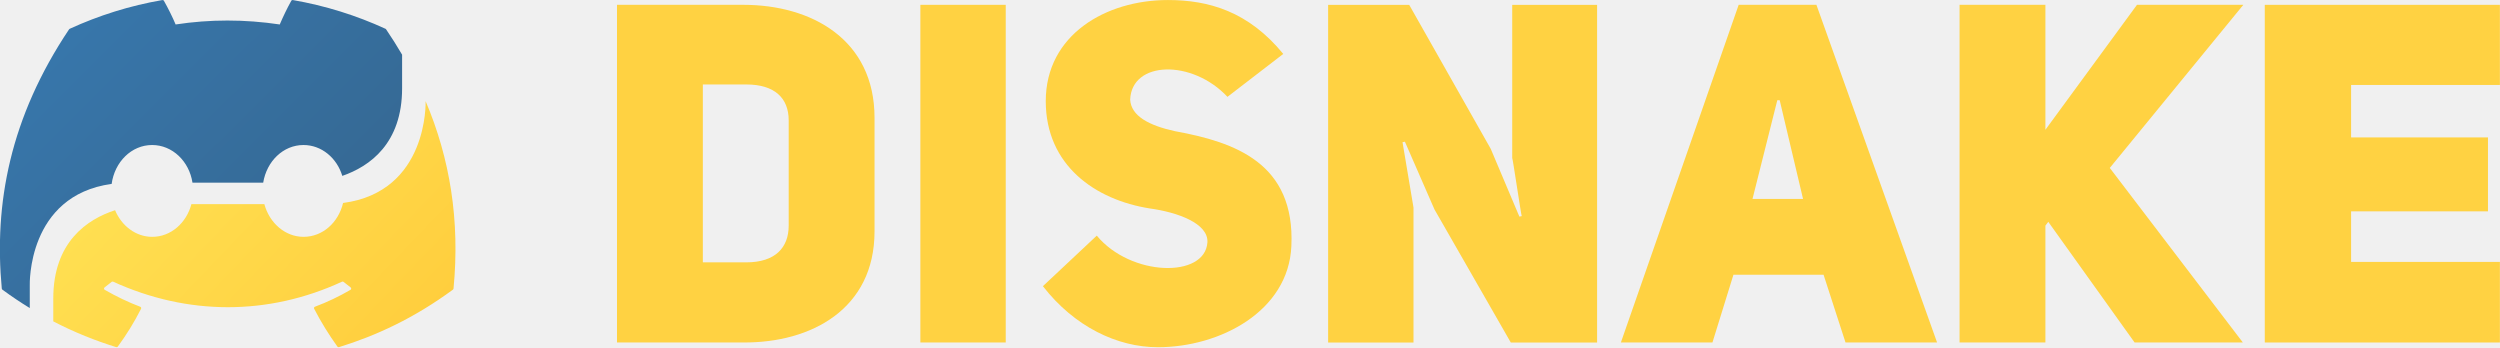
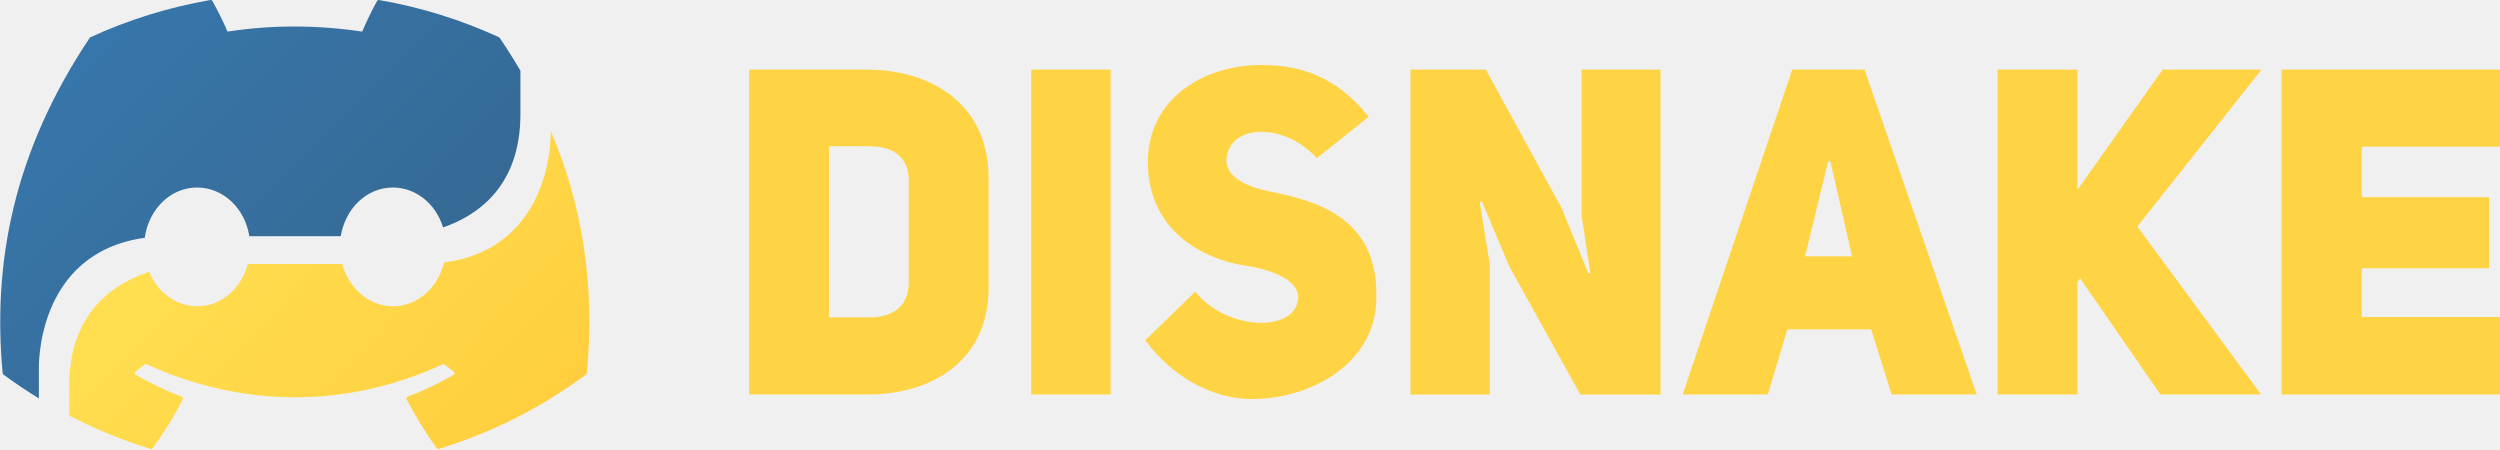
- <svg xmlns="http://www.w3.org/2000/svg" width="667.86mm" height="92.751mm" version="1.1" viewBox="0 0 667.865 92.751">
+ <svg xmlns="http://www.w3.org/2000/svg" width="516.38mm" height="92.749mm" version="1.1" viewBox="0 0 516.375 92.748">
  <defs>
-     <linearGradient id="b" x1="89.137" x2="147.78" y1="111.92" y2="168.1" gradientTransform="matrix(1.7498 0 0 1.7498 1369.9 510.5)" gradientUnits="userSpaceOnUse">
+     <linearGradient id="c" x1="89.137" x2="147.78" y1="111.92" y2="168.1" gradientTransform="matrix(4.6368,0,0,4.6368,814.05,-456)" gradientUnits="userSpaceOnUse">
      <stop stop-color="#ffe052" offset="0" />
      <stop stop-color="#ffc331" offset="1" />
    </linearGradient>
-     <linearGradient id="a" x1="55.549" x2="110.15" y1="77.07" y2="131.85" gradientTransform="matrix(1.7498 0 0 1.7498 1369.9 510.5)" gradientUnits="userSpaceOnUse">
+     <linearGradient id="d" x1="55.549" x2="110.15" y1="77.07" y2="131.85" gradientTransform="matrix(4.6368,0,0,4.6368,814.05,-456)" gradientUnits="userSpaceOnUse">
      <stop stop-color="#387eb8" offset="0" />
      <stop stop-color="#366994" offset="1" />
    </linearGradient>
  </defs>
-   <g transform="translate(-1484.3 -634.71)">
-     <g transform="translate(0 -38.291)">
-       <path d="m1562.4 673.01c-0.115 0.015-0.219 0.082-0.28 0.191-1.07 1.902-2.255 4.384-3.085 6.335-9.353-1.4-18.658-1.4-27.819 0-0.83-1.994-2.057-4.433-3.132-6.335-0.082-0.14-0.24-0.212-0.398-0.188-8.691 1.497-17.008 4.119-24.769 7.682-0.067 0.029-0.125 0.077-0.163 0.14-15.776 23.568-20.097 46.557-17.977 69.26 0.01 0.111 0.072 0.218 0.159 0.285 2.457 1.804 4.896 3.436 7.318 4.924v-6.118s-0.767-23.938 21.875-27.059c0.8-5.872 5.293-10.386 10.809-10.386 5.448 0 9.911 4.374 10.78 10.05h18.898c0.923-5.707 5.346-10.05 10.756-10.05 4.855 0 8.928 3.474 10.373 8.247 7.336-2.538 15.976-8.652 15.976-23.405v-8.974c-1.341-2.288-2.763-4.546-4.276-6.771-0.034-0.068-0.091-0.115-0.158-0.144-7.756-3.559-16.072-6.181-24.768-7.682-0.04-7e-3 -0.08-8e-3 -0.118-3e-3z" color="#000000" fill="url(#a)" />
-       <path d="m1598 700.02v0.12s0.774 24.066-22.051 27.086c-1.242 5.203-5.431 9.044-10.558 9.044-4.907 0-9.105-3.689-10.468-8.734h-19.489c-1.342 5.045-5.491 8.734-10.477 8.734-4.365 0-8.168-2.919-9.915-7.114-7.442 2.425-16.509 8.476-16.509 23.588v6.11c5.677 2.952 11.272 5.163 16.807 6.884 0.158 0.048 0.326-0.01 0.427-0.14 2.341-3.196 4.427-6.567 6.216-10.111 0.106-0.208 0-0.454-0.211-0.536-3.309-1.255-6.46-2.787-9.492-4.525-0.24-0.14-0.259-0.483-0.038-0.647 0.638-0.478 1.276-0.975 1.885-1.477 0.11-0.092 0.264-0.111 0.394-0.053 19.915 9.092 41.475 9.092 61.154 0 0.13-0.063 0.283-0.044 0.398 0.048 0.609 0.502 1.247 1.004 1.89 1.482 0.221 0.164 0.206 0.507-0.034 0.647-3.031 1.772-6.183 3.269-9.497 4.52-0.216 0.082-0.311 0.333-0.206 0.541 1.827 3.539 3.914 6.909 6.211 10.106 0.096 0.135 0.268 0.194 0.427 0.145 9.943-3.076 20.025-7.716 30.433-15.36 0.091-0.068 0.148-0.169 0.158-0.28 1.766-18.266-0.988-34.862-7.455-50.078z" color="#000000" fill="url(#b)" />
-     </g>
-     <g transform="matrix(2.3474 0 0 2.3474 797.75 -571.6)" fill="#ffd242" stroke-width="1.357">
-       <path d="m362.69 514.44v38.427h14.383c7.707 0.054 14.926-3.799 14.926-12.646v-12.918c0-8.955-7.219-12.863-14.926-12.863zm9.77 29.309v-20.245h4.939c3.256 0 4.83 1.574 4.83 4.071v11.995c0 2.497-1.52 4.179-4.83 4.179z" style="white-space:pre" />
-       <path d="m406.93 514.44h-9.715v38.427h9.715z" style="white-space:pre" />
-       <path d="m411.16 546.46c3.582 4.613 8.467 6.947 13.08 6.947 7.056 0 14.871-4.071 15.197-11.506 0.434-9.444-6.404-11.832-13.243-13.08-2.985-0.651-4.993-1.737-5.102-3.582 0.163-4.451 7.056-4.613 11.072-0.326l6.35-4.885c-3.962-4.83-8.467-6.133-13.135-6.133-7.056 0-13.894 3.962-13.894 11.506 0 7.327 5.645 11.235 11.832 12.212 3.148 0.434 6.676 1.683 6.567 3.854-0.271 4.125-8.738 3.908-12.592-0.76z" style="white-space:pre" />
-       <path d="m443.62 552.87h9.715v-15.36l-1.248-7.436 0.271-0.054 3.365 7.707 8.684 15.143h9.824v-38.427h-9.661v17.422c0.054 0 1.031 6.622 1.085 6.622l-0.271 0.054-3.256-7.707-9.281-16.391h-9.227z" style="white-space:pre" />
-       <path d="m499.19 514.44h-8.847l-13.406 38.427h10.421l2.388-7.707h10.258l2.497 7.707h10.421zm-7.273 22.09 2.822-11.235h0.271l2.659 11.235z" style="white-space:pre" />
-       <path d="m525.25 528.66v-14.22h-9.77v38.427h9.77v-13.297l0.326-0.434 9.824 13.732h12.32l-15.143-19.865 15.197-18.562h-12.103z" style="white-space:pre" />
-       <path d="m560.04 523.56h16.934v-9.118h-26.758v38.427h26.758v-9.172h-16.934v-5.753h15.577v-8.413h-15.577z" style="white-space:pre" />
+   <g transform="translate(-1484.2 -635.16)">
+     <g transform="translate(-40.116,19.837)">
+       <g transform="matrix(1.4263,0,0,1.4263,800.57,371.39)">
+         <path transform="matrix(.26458 0 0 .26458 211.88 177.74)" d="m1324.2-25.379c-0.305 0.04-0.58 0.218-0.742 0.506-2.834 5.041-5.975 11.618-8.174 16.787-24.784-3.711-49.441-3.711-73.717 0-2.199-5.284-5.452-11.746-8.299-16.787-0.216-0.371-0.635-0.562-1.055-0.498-23.03 3.966-45.07 10.915-65.635 20.357-0.178 0.077-0.331 0.205-0.432 0.371-41.803 62.453-53.254 123.37-47.637 183.53 0.026 0.294 0.191 0.577 0.42 0.756 6.511 4.782 12.973 9.104 19.392 13.049v-16.211s-2.033-63.432 57.965-71.703c2.119-15.561 14.026-27.521 28.643-27.521 14.437 0 26.263 11.592 28.566 26.631h50.076c2.445-15.122 14.167-26.631 28.502-26.631 12.866 0 23.658 9.207 27.486 21.854 19.438-6.726 42.334-22.925 42.334-62.021v-23.779c-3.553-6.064-7.323-12.047-11.33-17.941-0.089-0.179-0.242-0.306-0.42-0.383-20.552-9.43-42.59-16.378-65.633-20.357-0.105-0.019-0.211-0.021-0.312-0.008z" color="#000000" fill="url(#d)" />
+         <path transform="matrix(.26458 0 0 .26458 211.88 177.74)" d="m1418.5 46.201v0.318s2.051 63.772-58.432 71.773c-3.292 13.788-14.39 23.965-27.977 23.965-13.003 0-24.128-9.775-27.74-23.145h-51.643c-3.557 13.369-14.55 23.145-27.762 23.145-11.566 0-21.643-7.735-26.274-18.852-19.722 6.425-43.746 22.461-43.746 62.506v16.191c15.044 7.822 29.868 13.683 44.537 18.242 0.42 0.128 0.864-0.026 1.131-0.371 6.202-8.47 11.73-17.401 16.471-26.793 0.28-0.55 0.012-1.202-0.559-1.42-8.77-3.327-17.12-7.384-25.152-11.99-0.635-0.371-0.686-1.28-0.102-1.715 1.69-1.267 3.38-2.583 4.994-3.914 0.292-0.243 0.7-0.294 1.043-0.141 52.771 24.093 109.9 24.093 162.05 0 0.343-0.166 0.75-0.116 1.055 0.127 1.615 1.331 3.305 2.661 5.008 3.928 0.585 0.435 0.546 1.344-0.09 1.715-8.033 4.696-16.384 8.663-25.166 11.977-0.572 0.218-0.825 0.884-0.545 1.434 4.842 9.379 10.371 18.309 16.459 26.779 0.254 0.358 0.711 0.513 1.131 0.385 26.347-8.15 53.064-20.447 80.644-40.701 0.241-0.179 0.393-0.448 0.418-0.742 4.679-48.404-2.619-92.379-19.756-132.7z" color="#000000" fill="url(#c)" />
+       </g>
+       <g transform="matrix(1.6878 0 0 1.7463 1066.9 -268.67)" fill="#ffd444" stroke-width="1.357">
+         <path d="m362.69 514.44v38.427h14.383c7.707 0.054 14.926-3.799 14.926-12.646v-12.918c0-8.955-7.219-12.863-14.926-12.863zm9.77 29.309v-20.245h4.939c3.256 0 4.83 1.574 4.83 4.071v11.995c0 2.497-1.52 4.179-4.83 4.179z" style="white-space:pre" />
+         <path d="m406.93 514.44h-9.715v38.427h9.715z" style="white-space:pre" />
+         <path d="m411.16 546.46c3.582 4.613 8.467 6.947 13.08 6.947 7.056 0 14.871-4.071 15.197-11.506 0.434-9.444-6.404-11.832-13.243-13.08-2.985-0.651-4.993-1.737-5.102-3.582 0.163-4.451 7.056-4.613 11.072-0.326l6.35-4.885c-3.962-4.83-8.467-6.133-13.135-6.133-7.056 0-13.894 3.962-13.894 11.506 0 7.327 5.645 11.235 11.832 12.212 3.148 0.434 6.676 1.683 6.567 3.854-0.271 4.125-8.738 3.908-12.592-0.76z" style="white-space:pre" />
+         <path d="m443.62 552.87h9.715v-15.36l-1.248-7.436 0.271-0.054 3.365 7.707 8.684 15.143h9.824v-38.427h-9.661v17.422c0.054 0 1.031 6.622 1.085 6.622l-0.271 0.054-3.256-7.707-9.281-16.391h-9.227z" style="white-space:pre" />
+         <path d="m499.19 514.44h-8.847l-13.406 38.427h10.421l2.388-7.707h10.258l2.497 7.707h10.421zm-7.273 22.09 2.822-11.235h0.271l2.659 11.235z" style="white-space:pre" />
+         <path d="m525.25 528.66v-14.22h-9.77v38.427h9.77v-13.297l0.326-0.434 9.824 13.732h12.32l-15.143-19.865 15.197-18.562h-12.103z" style="white-space:pre" />
+         <path d="m560.04 523.56h16.934v-9.118h-26.758v38.427h26.758v-9.172h-16.934v-5.753h15.577v-8.413h-15.577z" style="white-space:pre" />
+       </g>
    </g>
  </g>
  <style type="text/css">.st0{fill:#7289DA;}
	.st1{fill:#5B6DAE;}
	.st2{fill:#CAD6FF;}
	.st3{fill:#FFFFFF;}</style>
  <style type="text/css">.st0{fill:#7289DA;}
	.st1{fill:#5B6DAE;}
	.st2{fill:#CAD6FF;}
	.st3{fill:#FFFFFF;}</style>
</svg>
